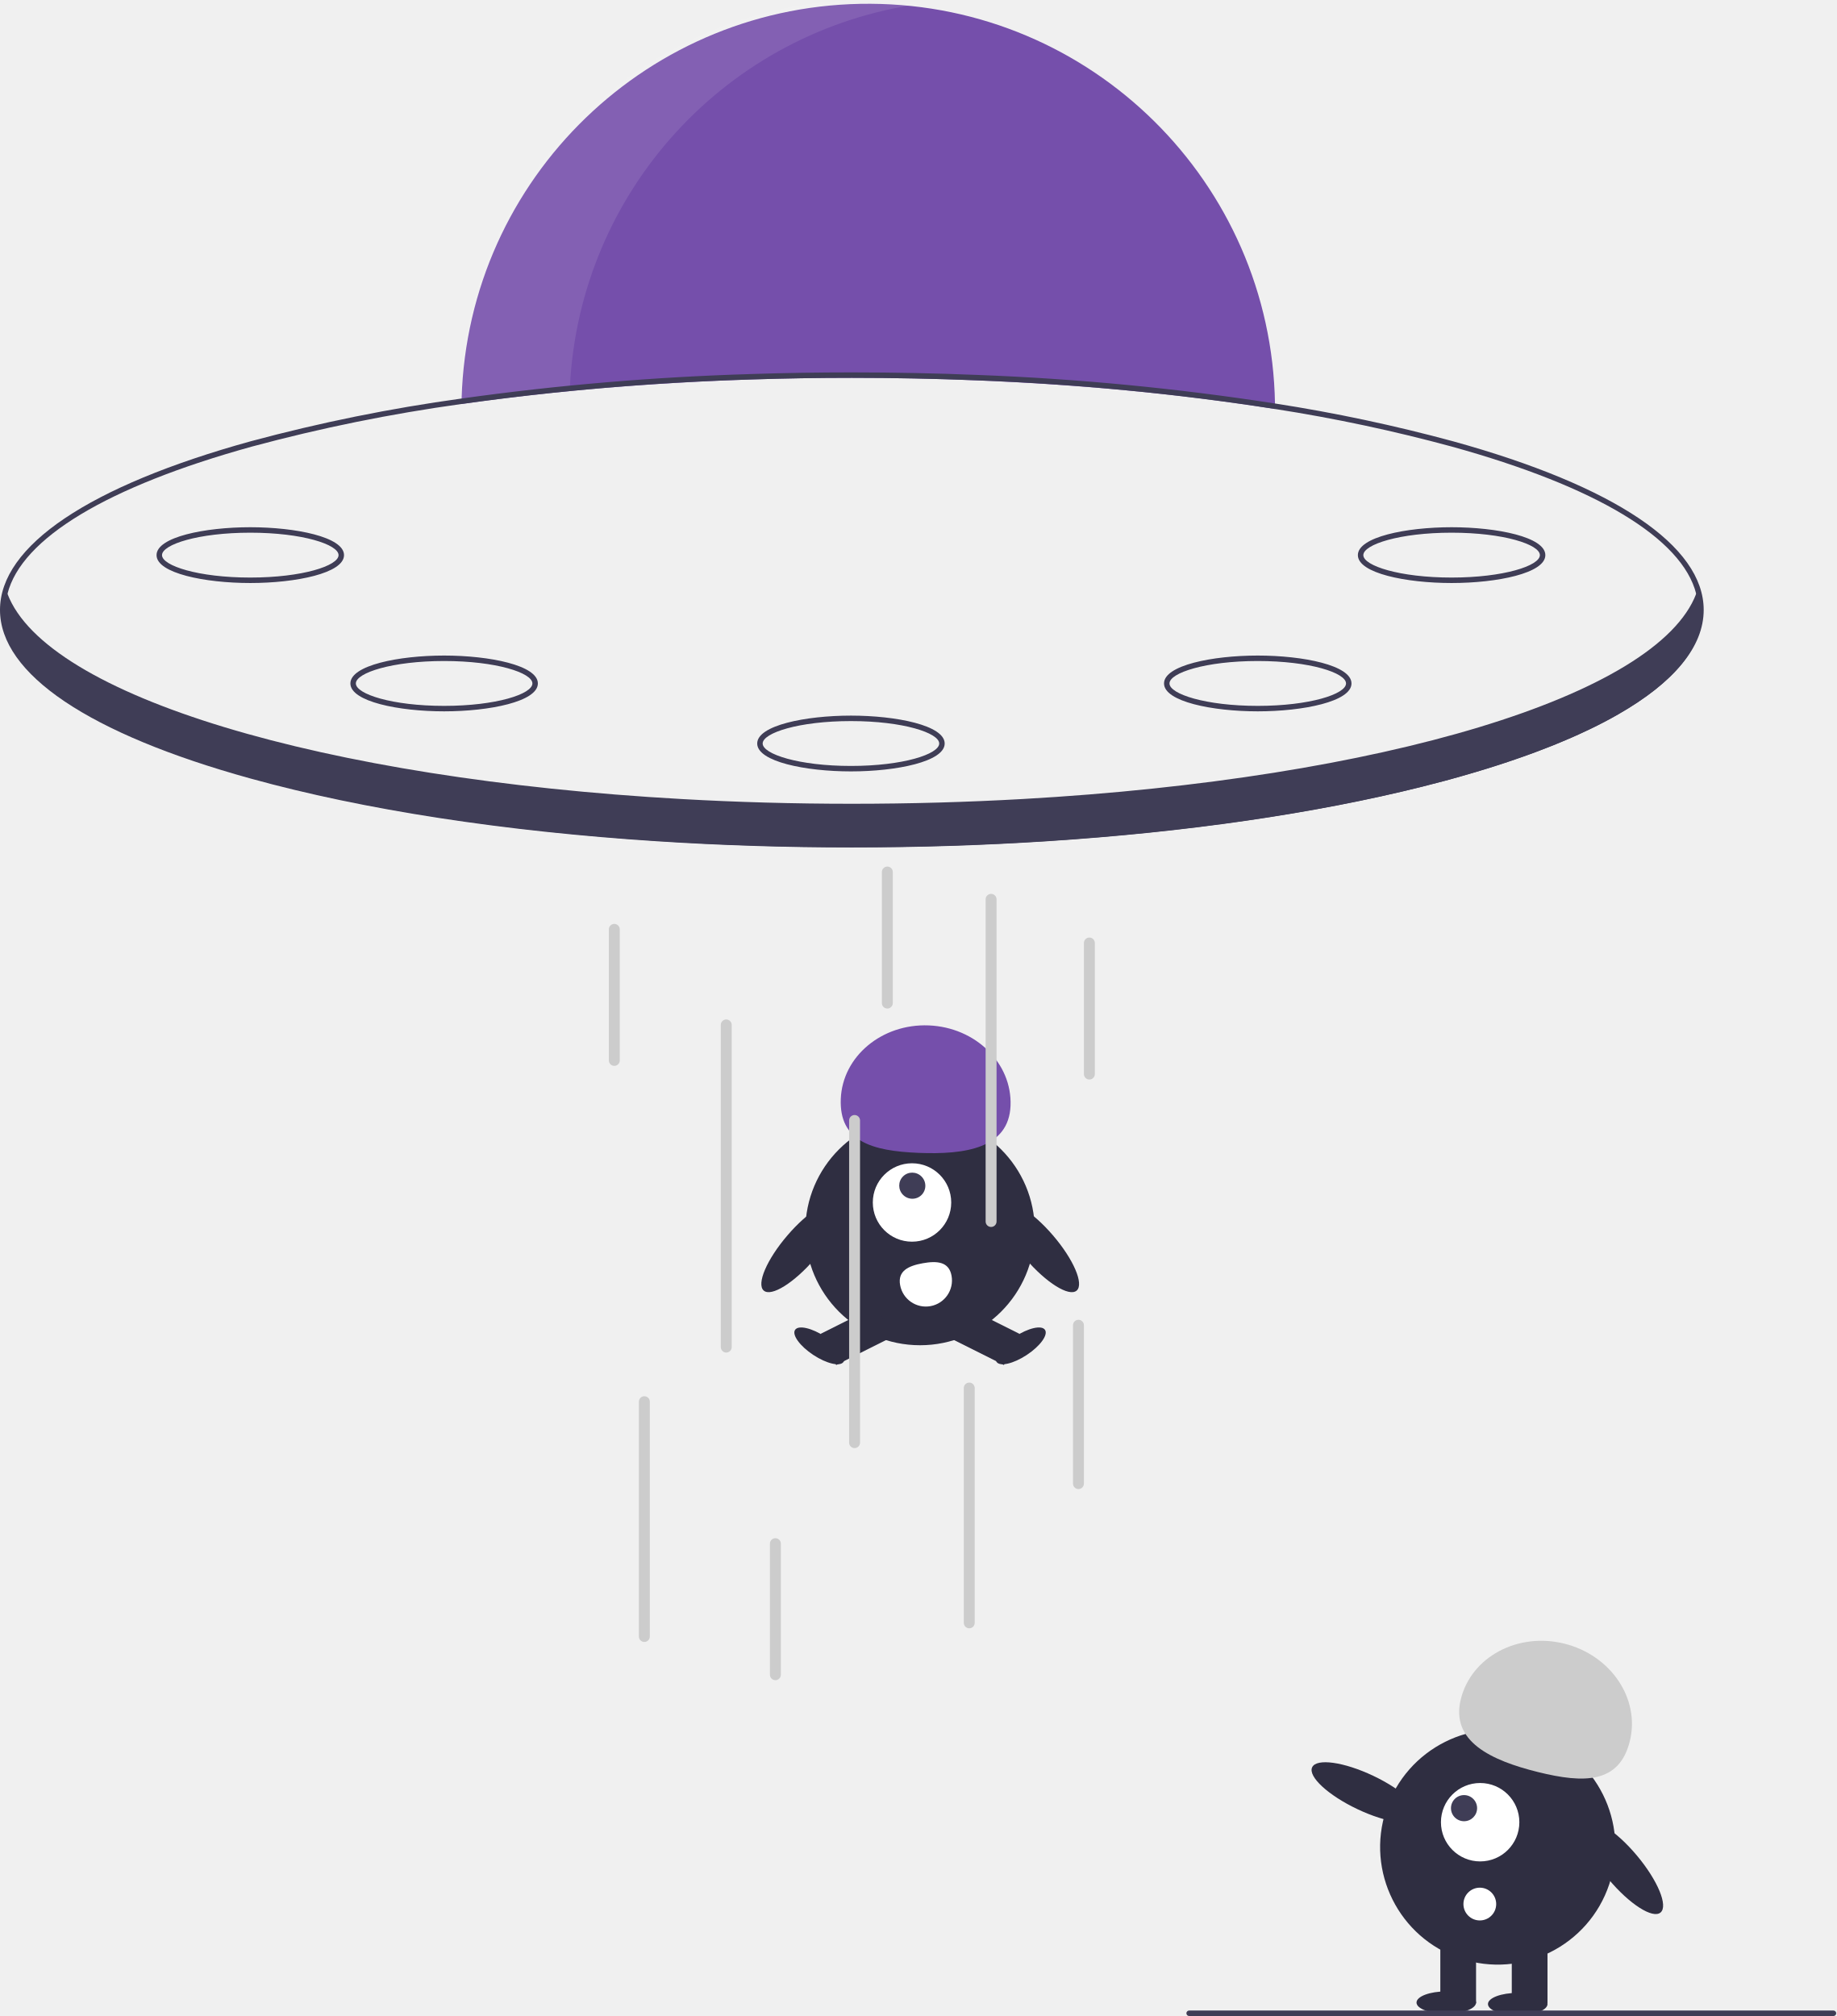
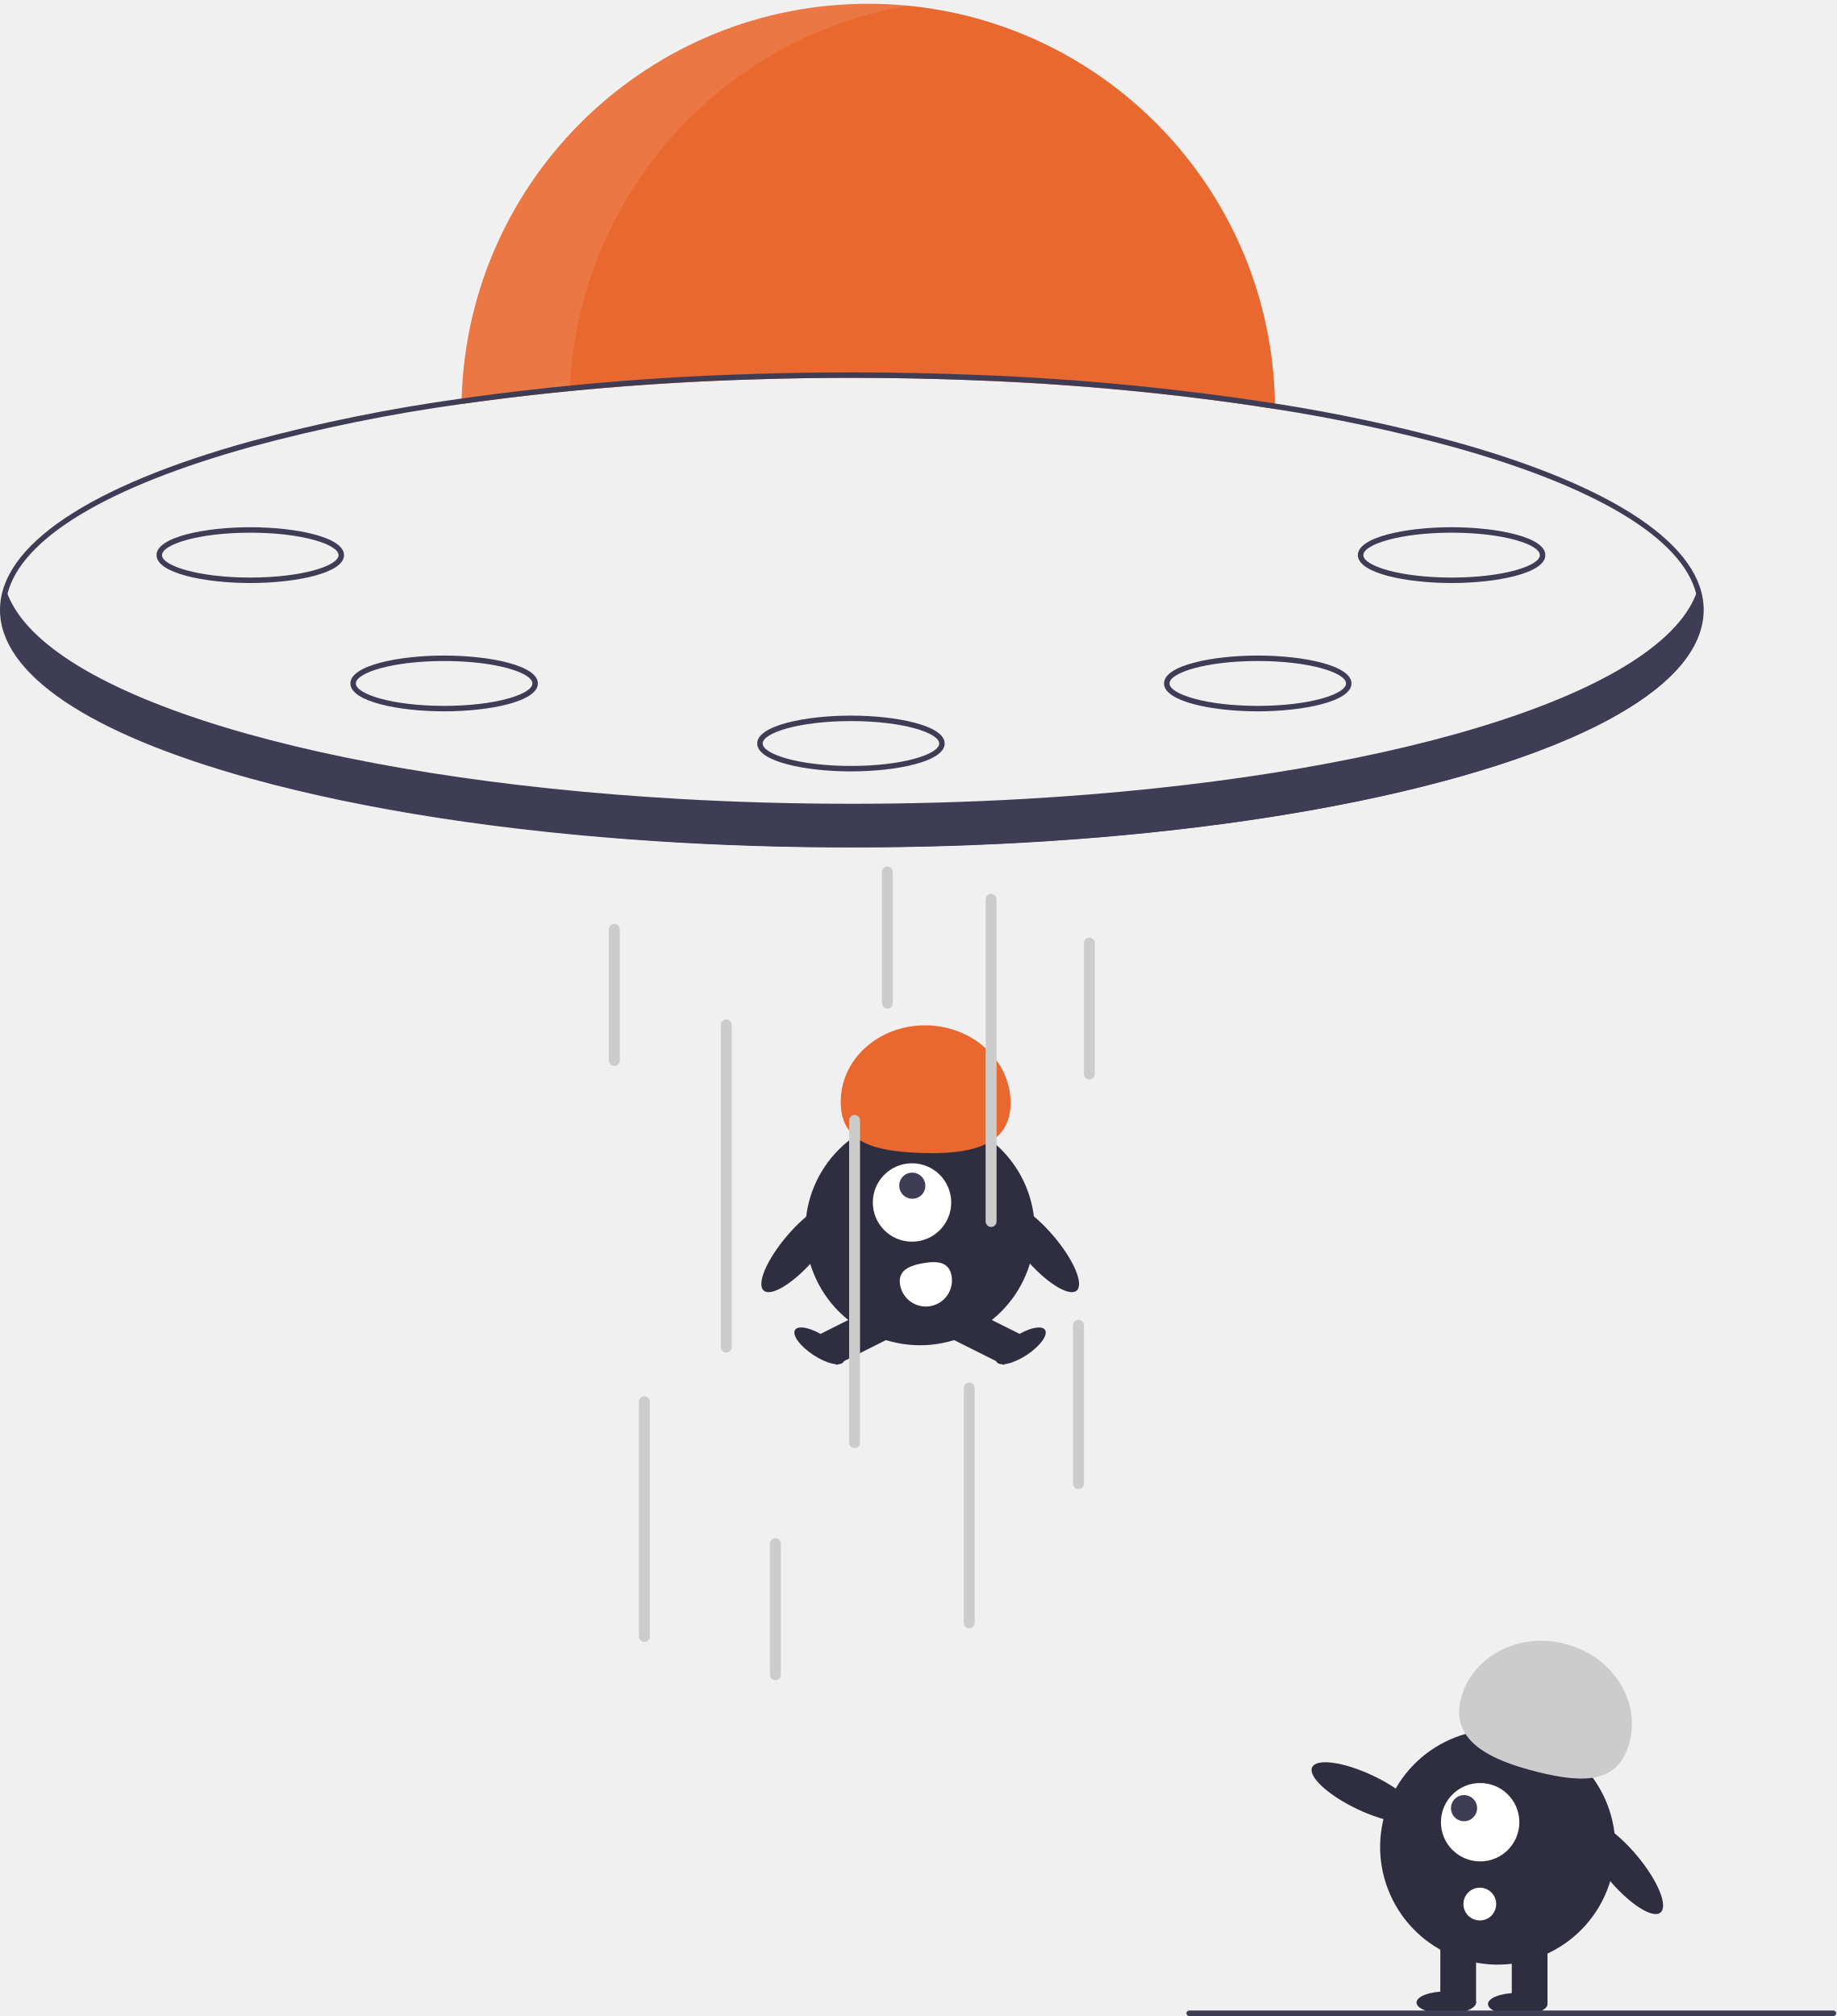
<svg xmlns="http://www.w3.org/2000/svg" data-name="Layer 1" width="672.532" height="738.394" viewBox="0 0 672.532 738.394">
-   <path d="M730.734,230.607c-46.62-7.44-99.71-11.41-155-11.41-50.6,0-99.35,3.32-142.98,9.58.01-.67.02-1.34.05-2.01a148.999,148.999,0,0,1,297.91,1.82C730.724,229.267,730.734,229.937,730.734,230.607Z" transform="translate(-263.7342 -80.80301)" fill="#754fab" />
+   <path d="M730.734,230.607c-46.62-7.44-99.71-11.41-155-11.41-50.6,0-99.35,3.32-142.98,9.58.01-.67.02-1.34.05-2.01a148.999,148.999,0,0,1,297.91,1.82C730.724,229.267,730.734,229.937,730.734,230.607Z" transform="translate(-263.7342 -80.80301)" fill="#e86830" />
  <g opacity="0.1">
    <path d="M601.285,82.144A149.047,149.047,0,0,0,432.353,225.373c-.03.67-.04,1.34-.05,2.01,12.962-1.86,26.385-3.454,40.165-4.784A149.022,149.022,0,0,1,601.285,82.144Z" transform="translate(-263.7342 -80.80301)" fill="#fff" />
  </g>
  <path d="M795.914,242.427a600.121,600.121,0,0,0-65.2-13.84,943.364,943.364,0,0,0-108.74-10.45c-15.17-.62-30.62-.94-46.24-.94-12.38,0-24.66.2-36.77.6a973.29,973.29,0,0,0-106.16,8.97,624.292,624.292,0,0,0-77.25,15.66c-59.21,16.37-91.82,38.31-91.82,61.77s32.61,45.4,91.82,61.77c41.64,11.52,92.98,19.37,148.92,22.97,23.09,1.5,46.96,2.26,71.26,2.26,24.38,0,48.33-.77,71.49-2.27,50.91-3.29,98.01-10.1,137.43-20,.21-.06.41-.11.62-.16,2.66-.66,5.28-1.35,7.87-2.04.93-.26,1.85-.51,2.77-.76a.978.978,0,0,1,.16-.05c.88-.24,1.75-.49,2.62-.73,1.74-.5,3.46-.99,5.15-1.5.08-.02.15-.04.22-.06,1.47-.44,2.91-.88,4.34-1.32,1.17-.37,2.33-.73,3.48-1.1q1.261-.405,2.49-.81c.6-.2,1.19-.39,1.77-.59.79-.26,1.58-.53,2.36-.8.33-.11.66-.22.98-.34.75-.25,1.48-.51,2.21-.77.79-.28,1.58-.57,2.36-.85.65-.23,1.3-.47,1.94-.71.54-.21,1.07-.41,1.61-.61,1.47-.55,2.91-1.12,4.33-1.68.71-.29,1.42-.57,2.12-.86.69-.28,1.39-.57,2.07-.86q1.679-.705,3.3-1.41c.52-.24,1.05-.47,1.56-.69.39-.18.77-.35,1.16-.53.28-.12.56-.25.83-.38,1.01-.46,2.01-.93,2.99-1.4q5.64-2.7,10.53-5.52c20.45-11.71,31.24-24.7,31.24-38.2C887.734,280.737,855.124,258.797,795.914,242.427Zm-.54,121.62c-41.69,11.53-93.17,19.38-149.26,22.95-22.81,1.45-46.39,2.2-70.38,2.2-23.91,0-47.41-.74-70.15-2.19-56.18-3.56-107.74-11.41-149.49-22.96-58.27-16.12-90.36-37.37-90.36-59.85a24.118,24.118,0,0,1,.74-5.89c5.1-20.28,36.47-39.26,89.62-53.96a623.806,623.806,0,0,1,76.66-15.57,976.027,976.027,0,0,1,106.8-9q17.881-.585,36.18-.58c15.41,0,30.65.31,45.63.91a941.367,941.367,0,0,1,109.37,10.5A598.858,598.858,0,0,1,795.374,244.347c53.14,14.7,84.5,33.67,89.61,53.94a23.822,23.822,0,0,1,.75,5.91C885.734,326.677,853.644,347.927,795.374,364.047Z" transform="translate(-263.7342 -80.80301)" fill="#3f3d56" />
  <path d="M887.164,305.107c0,13.36-11.01,26-30.67,37.29-3.27,1.88-6.79,3.72-10.53,5.52-.98.47-1.98.94-2.99,1.4-.27.13-.55.26-.83.38-.39.18-.77.35-1.16.53-.51.22-1.04.45-1.56.69q-1.62.705-3.3,1.41c-.68.29-1.38.58-2.07.86-.7.29-1.41.57-2.12.86-1.42.56-2.86,1.13-4.33,1.68-.54.2-1.07.4-1.61.61-.64.24-1.29.48-1.94.71-.78.28-1.57.57-2.36.85-.73.26-1.46.52-2.21.77-.32.12-.65.23-.98.34-.78.27-1.57.54-2.36.8-.58.2-1.17.39-1.77.59q-1.23.405-2.49.81c-1.15.37-2.31.73-3.48,1.1-1.43.44-2.87.88-4.34,1.32-.07.02-.14.04-.22.06-1.69.51-3.41,1-5.15,1.5-.87.24-1.74.49-2.62.73a.978.978,0,0,0-.16.05c-.92.25-1.84.5-2.77.76-2.58.68-5.21,1.37-7.87,2.04-.21.05-.41.1-.62.16-38.35,9.58-85.4,16.56-137.47,19.93-22.81,1.47-46.59,2.25-71.02,2.25-24.65,0-48.63-.79-71.62-2.29-137.24-8.95-239.38-43.03-239.38-83.71a25.072,25.072,0,0,1,1.12-7.3c.06.17.12.33.19.5,14.27,37.48,115.54,67.77,246.94,75.16,20.13,1.14,40.98,1.73,62.32,1.73,21.43,0,42.36-.6,62.57-1.74,131.29-7.42,232.46-37.72,246.68-75.17q.36-.9.63-1.8A25.305,25.305,0,0,1,887.164,305.107Z" transform="translate(-263.7342 -80.80301)" fill="#3f3d56" />
  <path d="M355.404,294.343c-16.643,0-34.331-3.581-34.331-10.217s17.688-10.217,34.331-10.217,34.331,3.581,34.331,10.217S372.046,294.343,355.404,294.343Zm0-18.434c-19.053,0-32.331,4.331-32.331,8.217s13.278,8.217,32.331,8.217,32.331-4.331,32.331-8.217S374.457,275.909,355.404,275.909Z" transform="translate(-263.7342 -80.80301)" fill="#3f3d56" />
  <path d="M426.403,341.343c-16.643,0-34.331-3.581-34.331-10.217s17.688-10.217,34.331-10.217c16.643,0,34.331,3.581,34.331,10.217S443.046,341.343,426.403,341.343Zm0-18.434c-19.053,0-32.331,4.331-32.331,8.217s13.278,8.217,32.331,8.217,32.331-4.331,32.331-8.217S445.456,322.909,426.403,322.909Z" transform="translate(-263.7342 -80.80301)" fill="#3f3d56" />
  <path d="M795.403,294.343c-16.643,0-34.331-3.581-34.331-10.217s17.688-10.217,34.331-10.217c16.643,0,34.331,3.581,34.331,10.217S812.046,294.343,795.403,294.343Zm0-18.434c-19.053,0-32.331,4.331-32.331,8.217s13.278,8.217,32.331,8.217,32.331-4.331,32.331-8.217S814.456,275.909,795.403,275.909Z" transform="translate(-263.7342 -80.80301)" fill="#3f3d56" />
  <path d="M724.403,341.343c-16.643,0-34.331-3.581-34.331-10.217s17.688-10.217,34.331-10.217c16.643,0,34.331,3.581,34.331,10.217S741.046,341.343,724.403,341.343Zm0-18.434c-19.053,0-32.331,4.331-32.331,8.217s13.278,8.217,32.331,8.217,32.331-4.331,32.331-8.217S743.456,322.909,724.403,322.909Z" transform="translate(-263.7342 -80.80301)" fill="#3f3d56" />
  <path d="M575.403,363.343c-16.643,0-34.331-3.581-34.331-10.217s17.688-10.217,34.331-10.217c16.643,0,34.331,3.581,34.331,10.217S592.046,363.343,575.403,363.343Zm0-18.434c-19.053,0-32.331,4.331-32.331,8.217s13.278,8.217,32.331,8.217,32.331-4.331,32.331-8.217S594.456,344.909,575.403,344.909Z" transform="translate(-263.7342 -80.80301)" fill="#3f3d56" />
  <circle cx="336.978" cy="450.704" r="42.012" fill="#2f2e41" />
  <rect x="565.937" y="563.554" width="22.868" height="12.763" transform="translate(-457.8202 238.0583) rotate(-26.60099)" fill="#2f2e41" />
  <ellipse cx="563.82" cy="573.748" rx="3.989" ry="10.636" transform="translate(-489.2755 647.8291) rotate(-56.60122)" fill="#2f2e41" />
  <rect x="617.672" y="558.502" width="12.763" height="22.868" transform="translate(-428.7216 791.9256) rotate(-63.39901)" fill="#2f2e41" />
  <ellipse cx="637.604" cy="573.748" rx="10.636" ry="3.989" transform="translate(-474.2674 364.9233) rotate(-33.39878)" fill="#2f2e41" />
  <circle cx="334.037" cy="440.428" r="14.359" fill="#fff" />
  <ellipse cx="597.87" cy="515.084" rx="4.766" ry="4.8" transform="translate(-452.8417 492.8192) rotate(-45)" fill="#3f3d56" />
-   <path d="M633.854,485.802c.632-15.554-12.773-28.728-29.941-29.425s-31.597,11.346-32.229,26.9,11.302,19.087,28.47,19.785S633.222,501.356,633.854,485.802Z" transform="translate(-263.7342 -80.80301)" fill="#754fab" />
+   <path d="M633.854,485.802c.632-15.554-12.773-28.728-29.941-29.425s-31.597,11.346-32.229,26.9,11.302,19.087,28.47,19.785S633.222,501.356,633.854,485.802Z" transform="translate(-263.7342 -80.80301)" fill="#e86830" />
  <ellipse cx="644.388" cy="537.568" rx="6.594" ry="21.006" transform="translate(-458.4377 468.6175) rotate(-40.64516)" fill="#2f2e41" />
  <ellipse cx="557.154" cy="537.568" rx="21.006" ry="6.594" transform="translate(-477.3791 529.3527) rotate(-49.35484)" fill="#2f2e41" />
  <path d="M612.251,548.064a9.572,9.572,0,0,1-18.835,3.429l-.003-.018c-.942-5.202,3.08-7.043,8.283-7.985S611.309,542.862,612.251,548.064Z" transform="translate(-263.7342 -80.80301)" fill="#fff" />
  <path d="M529.734,576.197a2,2,0,0,1-2-2v-118a2,2,0,0,1,4,0v118A2,2,0,0,1,529.734,576.197Z" transform="translate(-263.7342 -80.80301)" fill="#ccc" />
  <path d="M499.734,682.197a2,2,0,0,1-2-2v-86a2,2,0,1,1,4,0v86A2,2,0,0,1,499.734,682.197Z" transform="translate(-263.7342 -80.80301)" fill="#ccc" />
  <path d="M576.734,611.197a2,2,0,0,1-2-2v-118a2,2,0,1,1,4,0v118A2,2,0,0,1,576.734,611.197Z" transform="translate(-263.7342 -80.80301)" fill="#ccc" />
  <path d="M547.734,696.197a2,2,0,0,1-2-2v-48a2,2,0,1,1,4,0v48A2,2,0,0,1,547.734,696.197Z" transform="translate(-263.7342 -80.80301)" fill="#ccc" />
  <path d="M588.734,450.197a2,2,0,0,1-2-2v-48a2,2,0,0,1,4,0v48A2,2,0,0,1,588.734,450.197Z" transform="translate(-263.7342 -80.80301)" fill="#ccc" />
  <path d="M488.734,471.197a2,2,0,0,1-2-2v-48a2,2,0,0,1,4,0v48A2,2,0,0,1,488.734,471.197Z" transform="translate(-263.7342 -80.80301)" fill="#ccc" />
  <path d="M662.734,476.197a2,2,0,0,1-2-2v-48a2,2,0,1,1,4,0v48A2,2,0,0,1,662.734,476.197Z" transform="translate(-263.7342 -80.80301)" fill="#ccc" />
  <path d="M658.734,626.197a2,2,0,0,1-2-2v-58a2,2,0,1,1,4,0v58A2,2,0,0,1,658.734,626.197Z" transform="translate(-263.7342 -80.80301)" fill="#ccc" />
  <path d="M618.734,677.197a2,2,0,0,1-2-2v-86a2,2,0,1,1,4,0v86A2,2,0,0,1,618.734,677.197Z" transform="translate(-263.7342 -80.80301)" fill="#ccc" />
  <path d="M626.734,530.197a2,2,0,0,1-2-2v-118a2,2,0,1,1,4,0v118A2,2,0,0,1,626.734,530.197Z" transform="translate(-263.7342 -80.80301)" fill="#ccc" />
  <ellipse cx="858.104" cy="764.783" rx="6.76" ry="21.534" transform="translate(-554.5318 648.4649) rotate(-39.93837)" fill="#2f2e41" />
  <circle cx="812.297" cy="757.305" r="43.067" transform="translate(-426.7515 1207.633) rotate(-71.56505)" fill="#2f2e41" />
  <rect x="553.707" y="710.302" width="13.084" height="23.442" fill="#2f2e41" />
  <rect x="527.54" y="710.302" width="13.084" height="23.442" fill="#2f2e41" />
  <ellipse cx="555.888" cy="734.016" rx="10.903" ry="4.089" fill="#2f2e41" />
  <ellipse cx="529.72" cy="733.471" rx="10.903" ry="4.089" fill="#2f2e41" />
  <path d="M798.774,703.169c3.846-15.487,20.821-24.601,37.915-20.356s27.834,20.24,23.989,35.727-16.604,15.537-33.698,11.292S794.928,718.656,798.774,703.169Z" transform="translate(-263.7342 -80.80301)" fill="#ccc" />
  <ellipse cx="763.788" cy="737.322" rx="6.76" ry="21.534" transform="translate(-493.4425 1030.659) rotate(-64.62574)" fill="#2f2e41" />
  <circle cx="542.124" cy="667.415" r="14.359" fill="#fff" />
  <circle cx="536.222" cy="662.268" r="4.786" fill="#3f3d56" />
  <circle cx="542" cy="697.394" r="6" fill="#fff" />
  <path d="M935.266,819.197h-236a1,1,0,0,1,0-2h236a1,1,0,0,1,0,2Z" transform="translate(-263.7342 -80.80301)" fill="#3f3d56" />
</svg>
